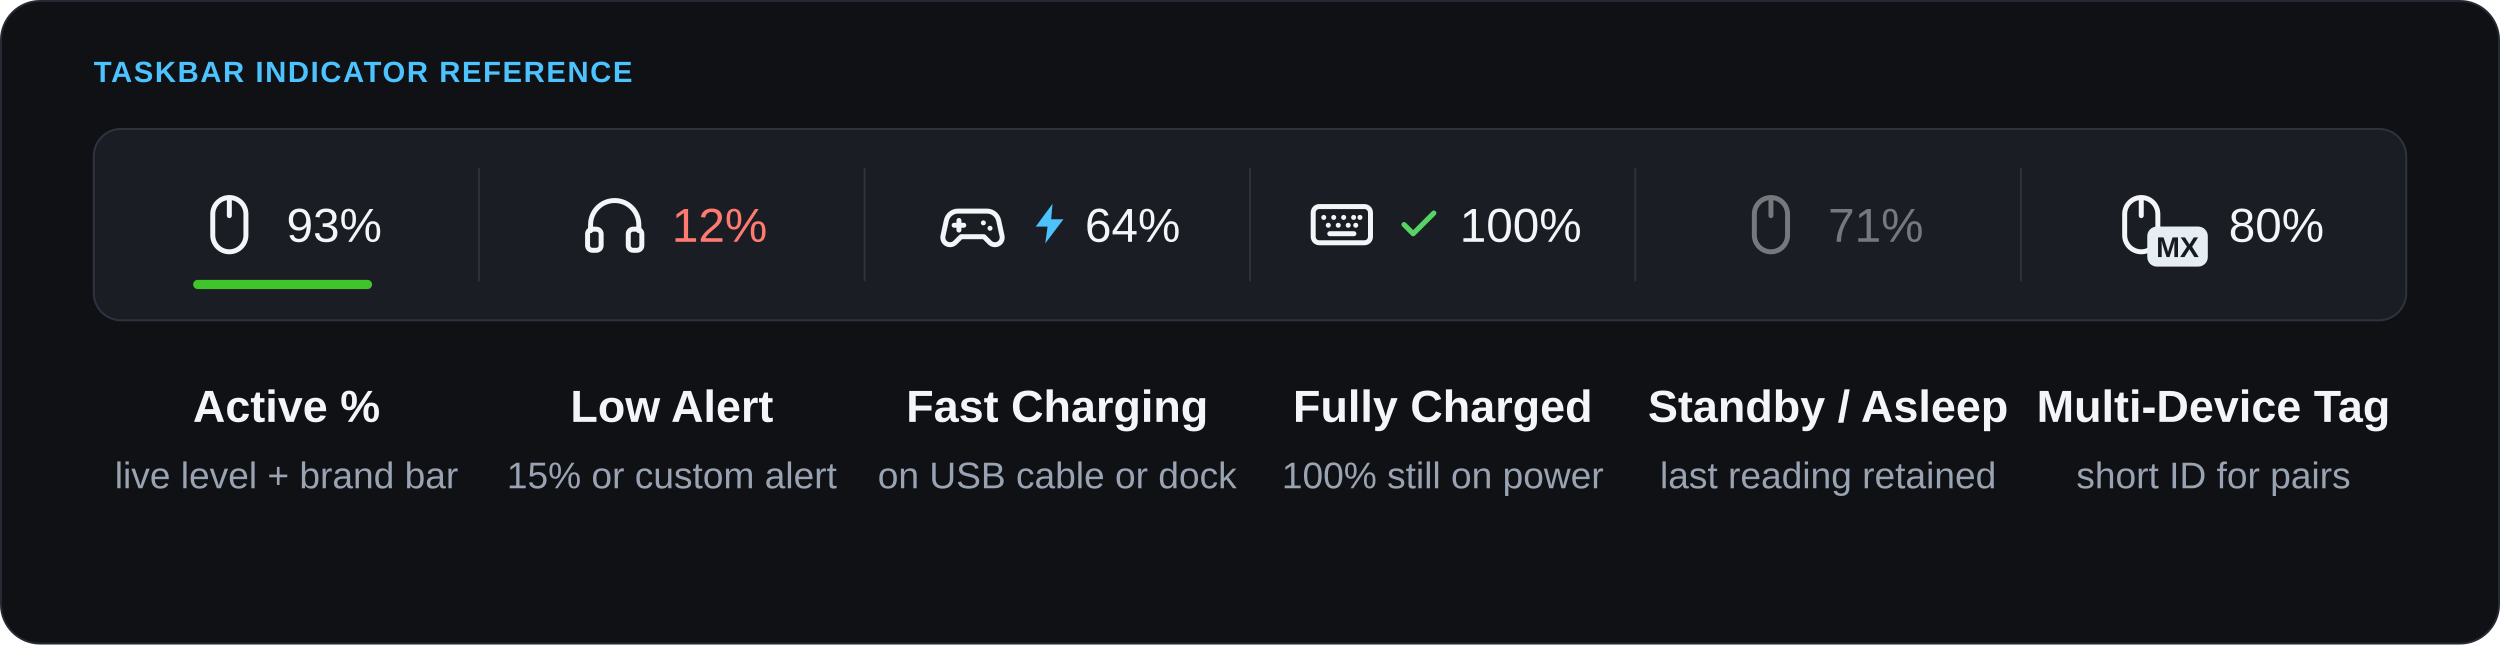
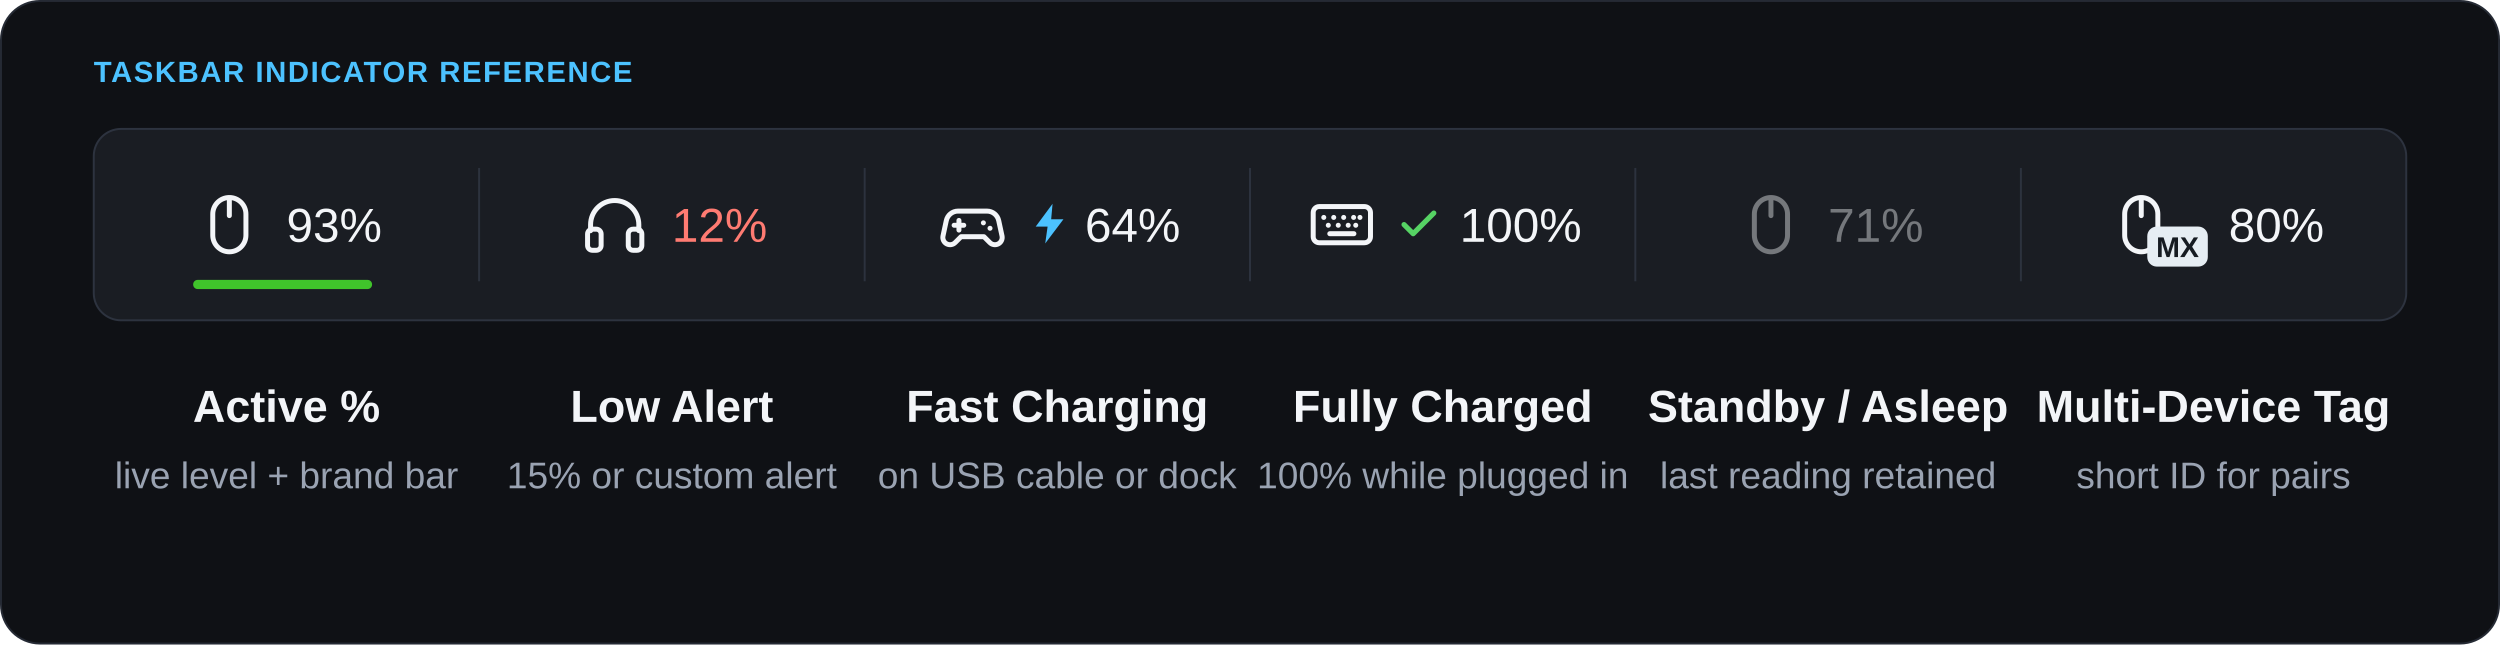
<svg xmlns="http://www.w3.org/2000/svg" width="1280" height="330" viewBox="0 0 1280 330" role="img" aria-label="Taskbar Vitals indicator states: active percentage, low alert, fast charging, fully charged, standby/asleep, and multi-device caption" font-family="'Segoe UI Variable Text','Segoe UI',system-ui,-apple-system,'Helvetica Neue',Arial,sans-serif">
  <rect x="0.5" y="0.5" width="1279" height="329" rx="20" fill="#0f1115" stroke="#252a34" />
  <text x="48" y="42" font-size="15" font-weight="700" letter-spacing="0.8" fill="#4cc2ff">TASKBAR INDICATOR REFERENCE</text>
  <rect x="48" y="66" width="1184" height="98" rx="14" fill="#1a1d23" stroke="#2d333f" />
  <g transform="translate(98.9 96.5) scale(1.5437)" fill="none" stroke="#f3f5f8" stroke-width="1.65" stroke-linecap="round" stroke-linejoin="round">
    <rect x="6.5" y="3" width="11" height="18" rx="5.5" />
    <path d="M12 3.5v5.5" />
  </g>
  <text x="146.7" y="123.8" font-size="24.4" font-weight="500" fill="#f3f5f8">93%</text>
  <rect x="98.9" y="143.3" width="91.6" height="4.7" rx="2.3" fill="#44d62c" opacity="0.9" />
  <text x="146.7" y="216.0" text-anchor="middle" font-size="23" font-weight="600" fill="#f3f5f8">Active %</text>
  <text x="146.7" y="250.0" text-anchor="middle" font-size="19" fill="#9aa3b2">live level + brand bar</text>
  <line x1="245.3" y1="86" x2="245.3" y2="144" stroke="#2c323e" />
  <g transform="translate(296.2 96.5) scale(1.5437)" fill="none" stroke="#f3f5f8" stroke-width="1.65" stroke-linecap="round" stroke-linejoin="round">
    <path d="M4 14v-2a8 8 0 0 1 16 0v2" />
    <rect x="3" y="13.5" width="4.5" height="7" rx="1.6" />
    <rect x="16.5" y="13.5" width="4.5" height="7" rx="1.6" />
  </g>
  <text x="344.0" y="123.8" font-size="24.4" font-weight="500" fill="#ff7b72">12%</text>
  <text x="344.0" y="216.0" text-anchor="middle" font-size="23" font-weight="600" fill="#f3f5f8">Low Alert</text>
  <text x="344.0" y="250.0" text-anchor="middle" font-size="19" fill="#9aa3b2">15% or custom alert</text>
  <line x1="442.7" y1="86" x2="442.7" y2="144" stroke="#2c323e" />
  <g transform="translate(479.4 96.5) scale(1.5437)" fill="none" stroke="#f3f5f8" stroke-width="1.65" stroke-linecap="round" stroke-linejoin="round">
    <path d="M7.2 7.5h9.6a4 4 0 0 1 3.9 3.2l1.1 5.1a2.4 2.4 0 0 1-4.1 2.1L15.8 16H8.2l-1.9 1.9a2.4 2.4 0 0 1-4.1-2.1l1.1-5.1a4 4 0 0 1 3.9-3.2z" />
    <path d="M7.5 10.6v3.2M5.9 12.2h3.2M15.6 11.4h.01M17.8 13.2h.01" />
  </g>
  <g transform="translate(525.2 102.3) scale(1.0156)" fill="#4cc2ff" stroke="none">
    <path d="M13.5 2 5 13.5h6L9.8 22 19 9.8h-6.2z" />
  </g>
  <text x="555.5" y="123.8" font-size="24.4" font-weight="500" fill="#f3f5f8">64%</text>
  <text x="541.3" y="216.0" text-anchor="middle" font-size="23" font-weight="600" fill="#f3f5f8">Fast Charging</text>
  <text x="541.3" y="250.0" text-anchor="middle" font-size="19" fill="#9aa3b2">on USB cable or dock</text>
  <line x1="640.0" y1="86" x2="640.0" y2="144" stroke="#2c323e" />
  <g transform="translate(668.5 96.5) scale(1.5437)" fill="none" stroke="#f3f5f8" stroke-width="1.65" stroke-linecap="round" stroke-linejoin="round">
    <rect x="2.5" y="6" width="19" height="12" rx="2" />
    <path d="M6 9.6h.01M9.3 9.6h.01M12.6 9.6h.01M15.9 9.6h.01M18 9.6h.01M7.5 12.2h.01M10.8 12.2h.01M14.1 12.2h.01M16.6 12.2h.01M8 15h8" />
  </g>
  <g transform="translate(714.3 102.3) scale(1.0156)" fill="none" stroke="#56d364" stroke-width="2.6" stroke-linecap="round" stroke-linejoin="round">
    <path d="M4.5 12.5l4.6 4.6L19.5 6.7" />
  </g>
  <text x="747.4" y="123.8" font-size="24.4" font-weight="500" fill="#f3f5f8">100%</text>
  <text x="738.7" y="216.0" text-anchor="middle" font-size="23" font-weight="600" fill="#f3f5f8">Fully Charged</text>
-   <text x="738.7" y="250.0" text-anchor="middle" font-size="19" fill="#9aa3b2">100% still on power</text>
+   <text x="738.7" y="250.0" text-anchor="middle" font-size="19" fill="#9aa3b2">100% while plugged in</text>
  <line x1="837.3" y1="86" x2="837.3" y2="144" stroke="#2c323e" />
  <g opacity="0.42">
    <g transform="translate(888.2 96.5) scale(1.5437)" fill="none" stroke="#f3f5f8" stroke-width="1.65" stroke-linecap="round" stroke-linejoin="round">
      <rect x="6.5" y="3" width="11" height="18" rx="5.5" />
      <path d="M12 3.5v5.5" />
    </g>
    <text x="936.0" y="123.8" font-size="24.4" font-weight="500" fill="#f3f5f8">71%</text>
  </g>
  <text x="936.0" y="216.0" text-anchor="middle" font-size="23" font-weight="600" fill="#f3f5f8">Standby / Asleep</text>
  <text x="936.0" y="250.0" text-anchor="middle" font-size="19" fill="#9aa3b2">last reading retained</text>
  <line x1="1034.7" y1="86" x2="1034.7" y2="144" stroke="#2c323e" />
  <g transform="translate(1077.8 96.5) scale(1.5437)" fill="none" stroke="#f3f5f8" stroke-width="1.65" stroke-linecap="round" stroke-linejoin="round">
    <rect x="6.5" y="3" width="11" height="18" rx="5.5" />
    <path d="M12 3.5v5.5" />
  </g>
  <rect x="1099.4" y="116.0" width="31.0" height="20.5" rx="4.9" fill="#e6edf3" />
  <text x="1114.9" y="131.6" font-size="14.6" font-weight="700" text-anchor="middle" fill="#161b22">MX</text>
  <text x="1141.1" y="123.8" font-size="24.4" font-weight="500" fill="#f3f5f8">80%</text>
  <text x="1133.3" y="216.0" text-anchor="middle" font-size="23" font-weight="600" fill="#f3f5f8">Multi-Device Tag</text>
  <text x="1133.3" y="250.0" text-anchor="middle" font-size="19" fill="#9aa3b2">short ID for pairs</text>
</svg>
